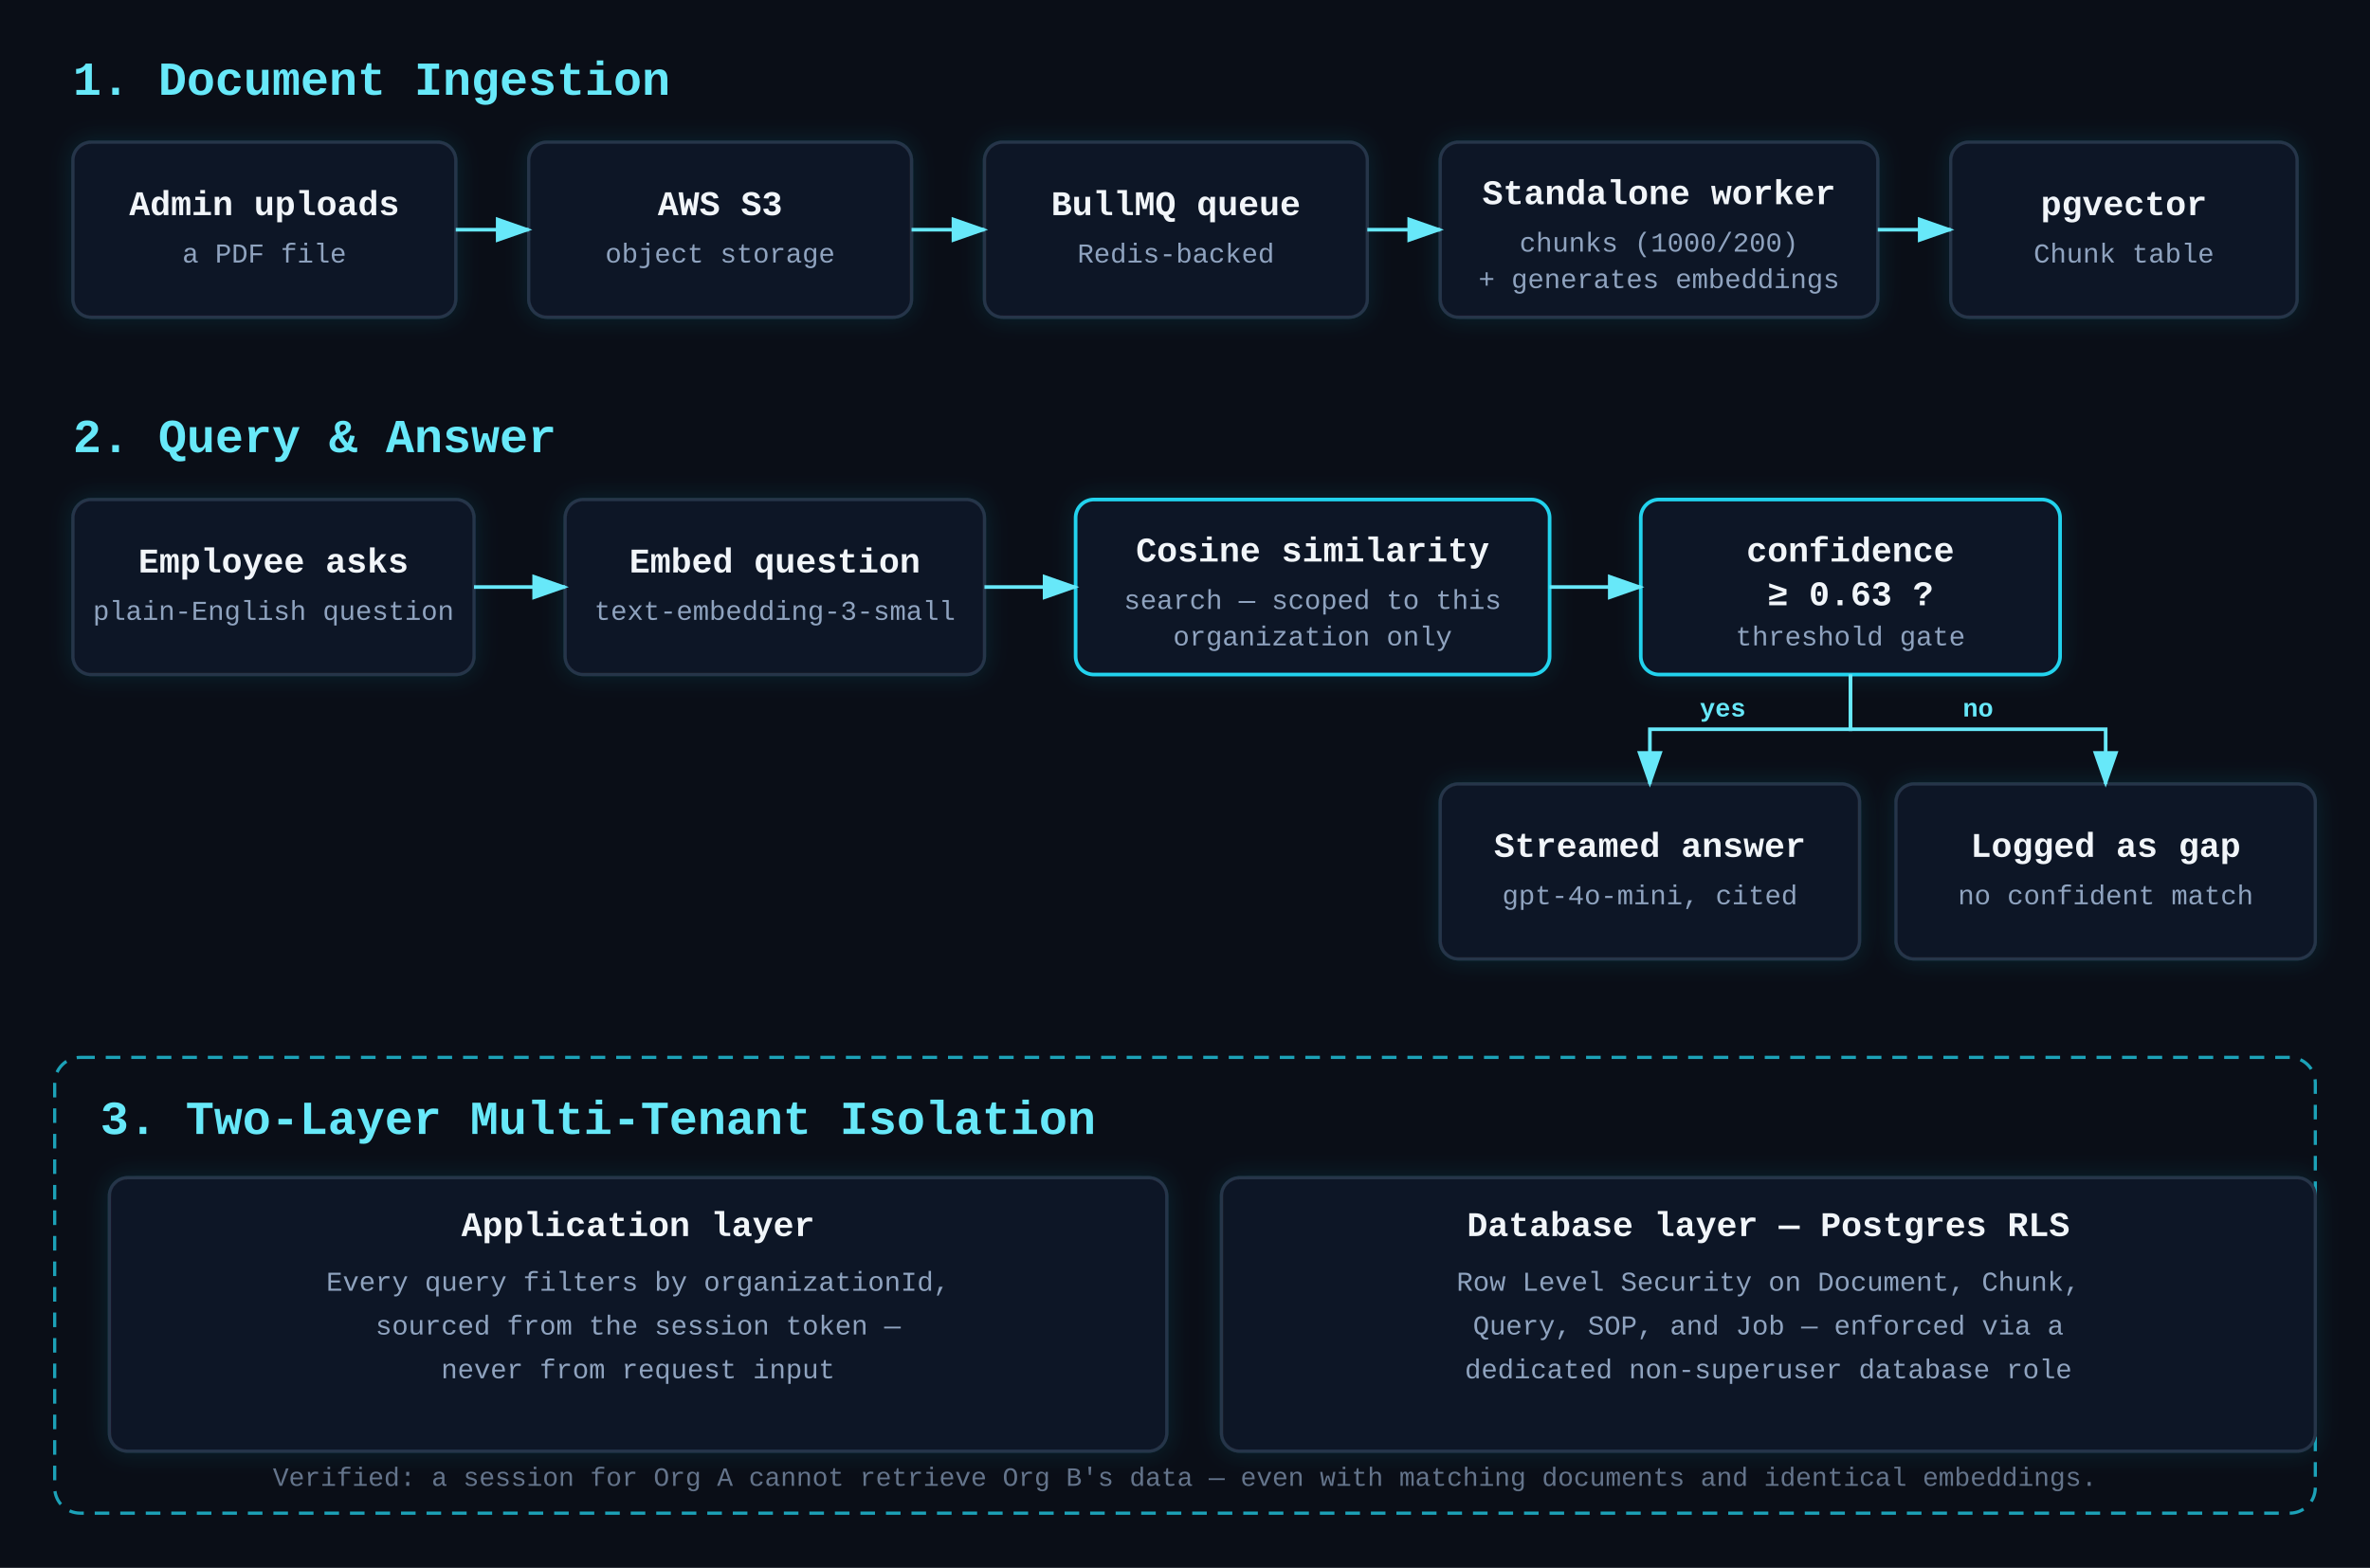
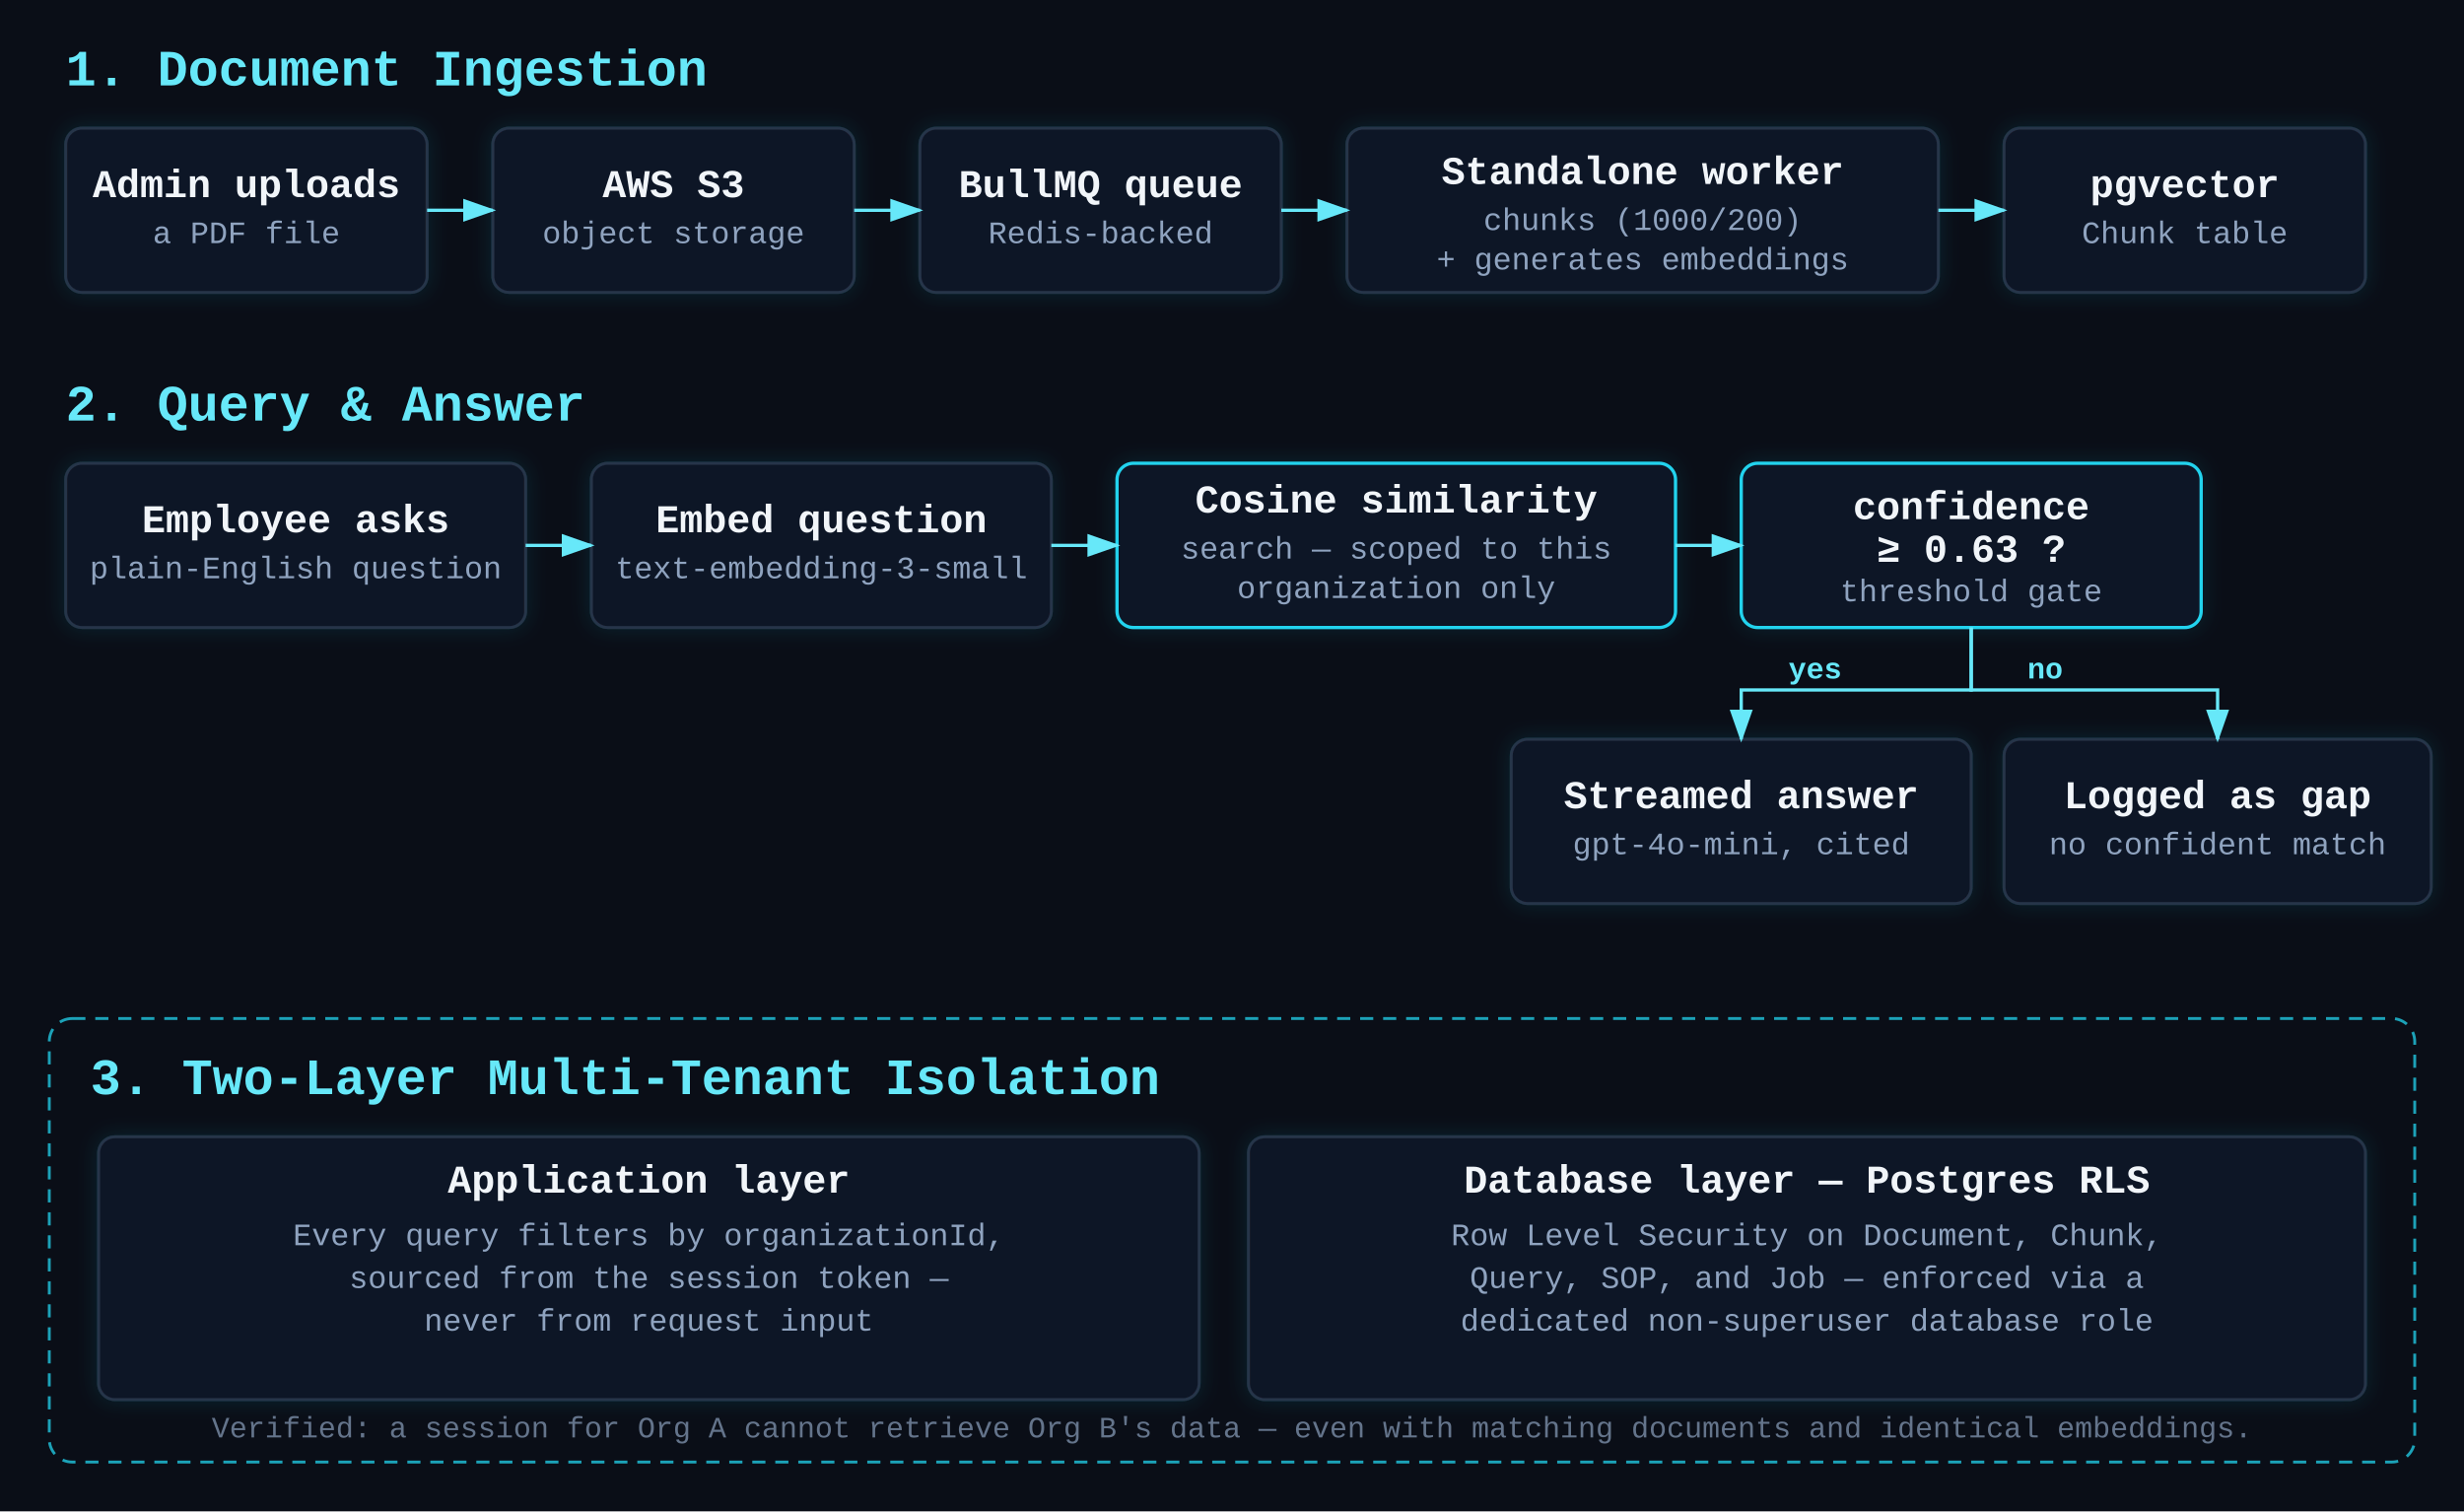
- <svg xmlns="http://www.w3.org/2000/svg" viewBox="0 0 1300 860">
+ <svg xmlns="http://www.w3.org/2000/svg" viewBox="0 0 1500 920">
  <defs>
    <marker id="arrow" markerWidth="12" markerHeight="12" refX="9" refY="3.5" orient="auto" markerUnits="strokeWidth">
      <path d="M0,0 L0,7 L10,3.5 z" fill="#67E8F9" />
    </marker>
    <filter id="softGlow" x="-20%" y="-20%" width="140%" height="140%">
      <feDropShadow dx="0" dy="0" stdDeviation="6" flood-color="#22D3EE" flood-opacity="0.12" />
    </filter>
    <style>
      .box { fill: #111827; stroke: #26344A; stroke-width: 1.75; filter: url(#softGlow); }
      .box-accent { fill: #111827; stroke: #22D3EE; stroke-width: 2; filter: url(#softGlow); }
-       .title { font-family: 'JetBrains Mono', 'Courier New', monospace; fill: #F1F5F9; font-size: 19px; font-weight: 700; }
-       .sub { font-family: 'JetBrains Mono', 'Courier New', monospace; fill: #8FA3BF; font-size: 15px; }
-       .section { font-family: 'JetBrains Mono', 'Courier New', monospace; fill: #67E8F9; font-size: 26px; font-weight: 700; }
+       .title { font-family: 'JetBrains Mono', 'Courier New', monospace; fill: #F1F5F9; font-size: 24px; font-weight: 700; }
+       .sub { font-family: 'JetBrains Mono', 'Courier New', monospace; fill: #8FA3BF; font-size: 19px; }
+       .section { font-family: 'JetBrains Mono', 'Courier New', monospace; fill: #67E8F9; font-size: 31px; font-weight: 700; }
      .flow { stroke: #67E8F9; stroke-width: 2; fill: none; marker-end: url(#arrow); }
-       .flowlabel { font-family: 'JetBrains Mono', 'Courier New', monospace; fill: #67E8F9; font-size: 14px; font-weight: 700; }
-       .note { font-family: 'JetBrains Mono', 'Courier New', monospace; fill: #8FA3BF; font-size: 15px; }
-       .footnote { font-family: 'JetBrains Mono', 'Courier New', monospace; fill: #64748B; font-size: 14.5px; }
+       .flowlabel { font-family: 'JetBrains Mono', 'Courier New', monospace; fill: #67E8F9; font-size: 18px; font-weight: 700; }
+       .note { font-family: 'JetBrains Mono', 'Courier New', monospace; fill: #8FA3BF; font-size: 19px; }
+       .footnote { font-family: 'JetBrains Mono', 'Courier New', monospace; fill: #64748B; font-size: 18px; }
    </style>
  </defs>
-   <rect width="1300" height="860" fill="#0A0E17" />
+   <rect width="1500" height="920" fill="#0A0E17" />
  <text x="40" y="52" class="section">1. Document Ingestion</text>
  <g>
-     <rect x="40" y="78" width="210" height="96" rx="10" class="box" />
-     <text x="145" y="118" class="title" text-anchor="middle">Admin uploads</text>
-     <text x="145" y="144" class="sub" text-anchor="middle">a PDF file</text>
-     <rect x="290" y="78" width="210" height="96" rx="10" class="box" />
-     <text x="395" y="118" class="title" text-anchor="middle">AWS S3</text>
-     <text x="395" y="144" class="sub" text-anchor="middle">object storage</text>
-     <rect x="540" y="78" width="210" height="96" rx="10" class="box" />
-     <text x="645" y="118" class="title" text-anchor="middle">BullMQ queue</text>
-     <text x="645" y="144" class="sub" text-anchor="middle">Redis-backed</text>
-     <rect x="790" y="78" width="240" height="96" rx="10" class="box" />
-     <text x="910" y="112" class="title" text-anchor="middle">Standalone worker</text>
-     <text x="910" y="138" class="sub" text-anchor="middle">chunks (1000/200)</text>
-     <text x="910" y="158" class="sub" text-anchor="middle">+ generates embeddings</text>
-     <rect x="1070" y="78" width="190" height="96" rx="10" class="box" />
-     <text x="1165" y="118" class="title" text-anchor="middle">pgvector</text>
-     <text x="1165" y="144" class="sub" text-anchor="middle">Chunk table</text>
-     <path d="M250,126 L290,126" class="flow" />
-     <path d="M500,126 L540,126" class="flow" />
-     <path d="M750,126 L790,126" class="flow" />
-     <path d="M1030,126 L1070,126" class="flow" />
+     <rect x="40" y="78" width="220" height="100" rx="10" class="box" />
+     <text x="150" y="120" class="title" text-anchor="middle">Admin uploads</text>
+     <text x="150" y="148" class="sub" text-anchor="middle">a PDF file</text>
+     <rect x="300" y="78" width="220" height="100" rx="10" class="box" />
+     <text x="410" y="120" class="title" text-anchor="middle">AWS S3</text>
+     <text x="410" y="148" class="sub" text-anchor="middle">object storage</text>
+     <rect x="560" y="78" width="220" height="100" rx="10" class="box" />
+     <text x="670" y="120" class="title" text-anchor="middle">BullMQ queue</text>
+     <text x="670" y="148" class="sub" text-anchor="middle">Redis-backed</text>
+     <rect x="820" y="78" width="360" height="100" rx="10" class="box" />
+     <text x="1000" y="112" class="title" text-anchor="middle">Standalone worker</text>
+     <text x="1000" y="140" class="sub" text-anchor="middle">chunks (1000/200)</text>
+     <text x="1000" y="164" class="sub" text-anchor="middle">+ generates embeddings</text>
+     <rect x="1220" y="78" width="220" height="100" rx="10" class="box" />
+     <text x="1330" y="120" class="title" text-anchor="middle">pgvector</text>
+     <text x="1330" y="148" class="sub" text-anchor="middle">Chunk table</text>
+     <path d="M260,128 L300,128" class="flow" />
+     <path d="M520,128 L560,128" class="flow" />
+     <path d="M780,128 L820,128" class="flow" />
+     <path d="M1180,128 L1220,128" class="flow" />
  </g>
-   <text x="40" y="248" class="section">2. Query &amp; Answer</text>
+   <text x="40" y="256" class="section">2. Query &amp; Answer</text>
  <g>
-     <rect x="40" y="274" width="220" height="96" rx="10" class="box" />
-     <text x="150" y="314" class="title" text-anchor="middle">Employee asks</text>
-     <text x="150" y="340" class="sub" text-anchor="middle">plain-English question</text>
-     <rect x="310" y="274" width="230" height="96" rx="10" class="box" />
-     <text x="425" y="314" class="title" text-anchor="middle">Embed question</text>
-     <text x="425" y="340" class="sub" text-anchor="middle">text-embedding-3-small</text>
-     <rect x="590" y="274" width="260" height="96" rx="10" class="box-accent" />
-     <text x="720" y="308" class="title" text-anchor="middle">Cosine similarity</text>
-     <text x="720" y="334" class="sub" text-anchor="middle">search — scoped to this</text>
-     <text x="720" y="354" class="sub" text-anchor="middle">organization only</text>
-     <rect x="900" y="274" width="230" height="96" rx="10" class="box-accent" />
-     <text x="1015" y="308" class="title" text-anchor="middle" font-size="17">confidence</text>
-     <text x="1015" y="332" class="title" text-anchor="middle" font-size="17">≥ 0.63 ?</text>
-     <text x="1015" y="354" class="sub" text-anchor="middle">threshold gate</text>
-     <path d="M260,322 L310,322" class="flow" />
-     <path d="M540,322 L590,322" class="flow" />
-     <path d="M850,322 L900,322" class="flow" />
-     <rect x="790" y="430" width="230" height="96" rx="10" class="box" />
-     <text x="905" y="470" class="title" text-anchor="middle">Streamed answer</text>
-     <text x="905" y="496" class="sub" text-anchor="middle">gpt-4o-mini, cited</text>
-     <rect x="1040" y="430" width="230" height="96" rx="10" class="box" />
-     <text x="1155" y="470" class="title" text-anchor="middle">Logged as gap</text>
-     <text x="1155" y="496" class="sub" text-anchor="middle">no confident match</text>
-     <path d="M1015,370 L1015,400 L905,400 L905,430" class="flow" />
-     <text x="945" y="393" class="flowlabel" text-anchor="middle">yes</text>
-     <path d="M1015,370 L1015,400 L1155,400 L1155,430" class="flow" />
-     <text x="1085" y="393" class="flowlabel" text-anchor="middle">no</text>
+     <rect x="40" y="282" width="280" height="100" rx="10" class="box" />
+     <text x="180" y="324" class="title" text-anchor="middle">Employee asks</text>
+     <text x="180" y="352" class="sub" text-anchor="middle">plain-English question</text>
+     <rect x="360" y="282" width="280" height="100" rx="10" class="box" />
+     <text x="500" y="324" class="title" text-anchor="middle">Embed question</text>
+     <text x="500" y="352" class="sub" text-anchor="middle">text-embedding-3-small</text>
+     <rect x="680" y="282" width="340" height="100" rx="10" class="box-accent" />
+     <text x="850" y="312" class="title" text-anchor="middle">Cosine similarity</text>
+     <text x="850" y="340" class="sub" text-anchor="middle">search — scoped to this</text>
+     <text x="850" y="364" class="sub" text-anchor="middle">organization only</text>
+     <rect x="1060" y="282" width="280" height="100" rx="10" class="box-accent" />
+     <text x="1200" y="316" class="title" text-anchor="middle" font-size="22">confidence</text>
+     <text x="1200" y="342" class="title" text-anchor="middle" font-size="22">≥ 0.63 ?</text>
+     <text x="1200" y="366" class="sub" text-anchor="middle">threshold gate</text>
+     <path d="M320,332 L360,332" class="flow" />
+     <path d="M640,332 L680,332" class="flow" />
+     <path d="M1020,332 L1060,332" class="flow" />
+     <rect x="920" y="450" width="280" height="100" rx="10" class="box" />
+     <text x="1060" y="492" class="title" text-anchor="middle">Streamed answer</text>
+     <text x="1060" y="520" class="sub" text-anchor="middle">gpt-4o-mini, cited</text>
+     <rect x="1220" y="450" width="260" height="100" rx="10" class="box" />
+     <text x="1350" y="492" class="title" text-anchor="middle">Logged as gap</text>
+     <text x="1350" y="520" class="sub" text-anchor="middle">no confident match</text>
+     <path d="M1200,382 L1200,420 L1060,420 L1060,450" class="flow" />
+     <text x="1105" y="413" class="flowlabel" text-anchor="middle">yes</text>
+     <path d="M1200,382 L1200,420 L1350,420 L1350,450" class="flow" />
+     <text x="1245" y="413" class="flowlabel" text-anchor="middle">no</text>
  </g>
-   <rect x="30" y="580" width="1240" height="250" rx="14" fill="none" stroke="#22D3EE" stroke-width="1.75" stroke-dasharray="8,6" opacity="0.75" />
-   <text x="55" y="622" class="section">3. Two-Layer Multi-Tenant Isolation</text>
-   <rect x="60" y="646" width="580" height="150" rx="10" class="box" stroke="#334155" />
-   <text x="350" y="678" class="title" text-anchor="middle">Application layer</text>
-   <text x="350" y="708" class="note" text-anchor="middle">Every query filters by organizationId,</text>
-   <text x="350" y="732" class="note" text-anchor="middle">sourced from the session token —</text>
-   <text x="350" y="756" class="note" text-anchor="middle">never from request input</text>
-   <rect x="670" y="646" width="600" height="150" rx="10" class="box" stroke="#334155" />
-   <text x="970" y="678" class="title" text-anchor="middle">Database layer — Postgres RLS</text>
-   <text x="970" y="708" class="note" text-anchor="middle">Row Level Security on Document, Chunk,</text>
-   <text x="970" y="732" class="note" text-anchor="middle">Query, SOP, and Job — enforced via a</text>
-   <text x="970" y="756" class="note" text-anchor="middle">dedicated non-superuser database role</text>
-   <text x="650" y="815" class="footnote" text-anchor="middle">Verified: a session for Org A cannot retrieve Org B's data — even with matching documents and identical embeddings.</text>
+   <rect x="30" y="620" width="1440" height="270" rx="14" fill="none" stroke="#22D3EE" stroke-width="1.75" stroke-dasharray="8,6" opacity="0.75" />
+   <text x="55" y="666" class="section">3. Two-Layer Multi-Tenant Isolation</text>
+   <rect x="60" y="692" width="670" height="160" rx="10" class="box" stroke="#334155" />
+   <text x="395" y="726" class="title" text-anchor="middle">Application layer</text>
+   <text x="395" y="758" class="note" text-anchor="middle">Every query filters by organizationId,</text>
+   <text x="395" y="784" class="note" text-anchor="middle">sourced from the session token —</text>
+   <text x="395" y="810" class="note" text-anchor="middle">never from request input</text>
+   <rect x="760" y="692" width="680" height="160" rx="10" class="box" stroke="#334155" />
+   <text x="1100" y="726" class="title" text-anchor="middle">Database layer — Postgres RLS</text>
+   <text x="1100" y="758" class="note" text-anchor="middle">Row Level Security on Document, Chunk,</text>
+   <text x="1100" y="784" class="note" text-anchor="middle">Query, SOP, and Job — enforced via a</text>
+   <text x="1100" y="810" class="note" text-anchor="middle">dedicated non-superuser database role</text>
+   <text x="750" y="875" class="footnote" text-anchor="middle">Verified: a session for Org A cannot retrieve Org B's data — even with matching documents and identical embeddings.</text>
</svg>
